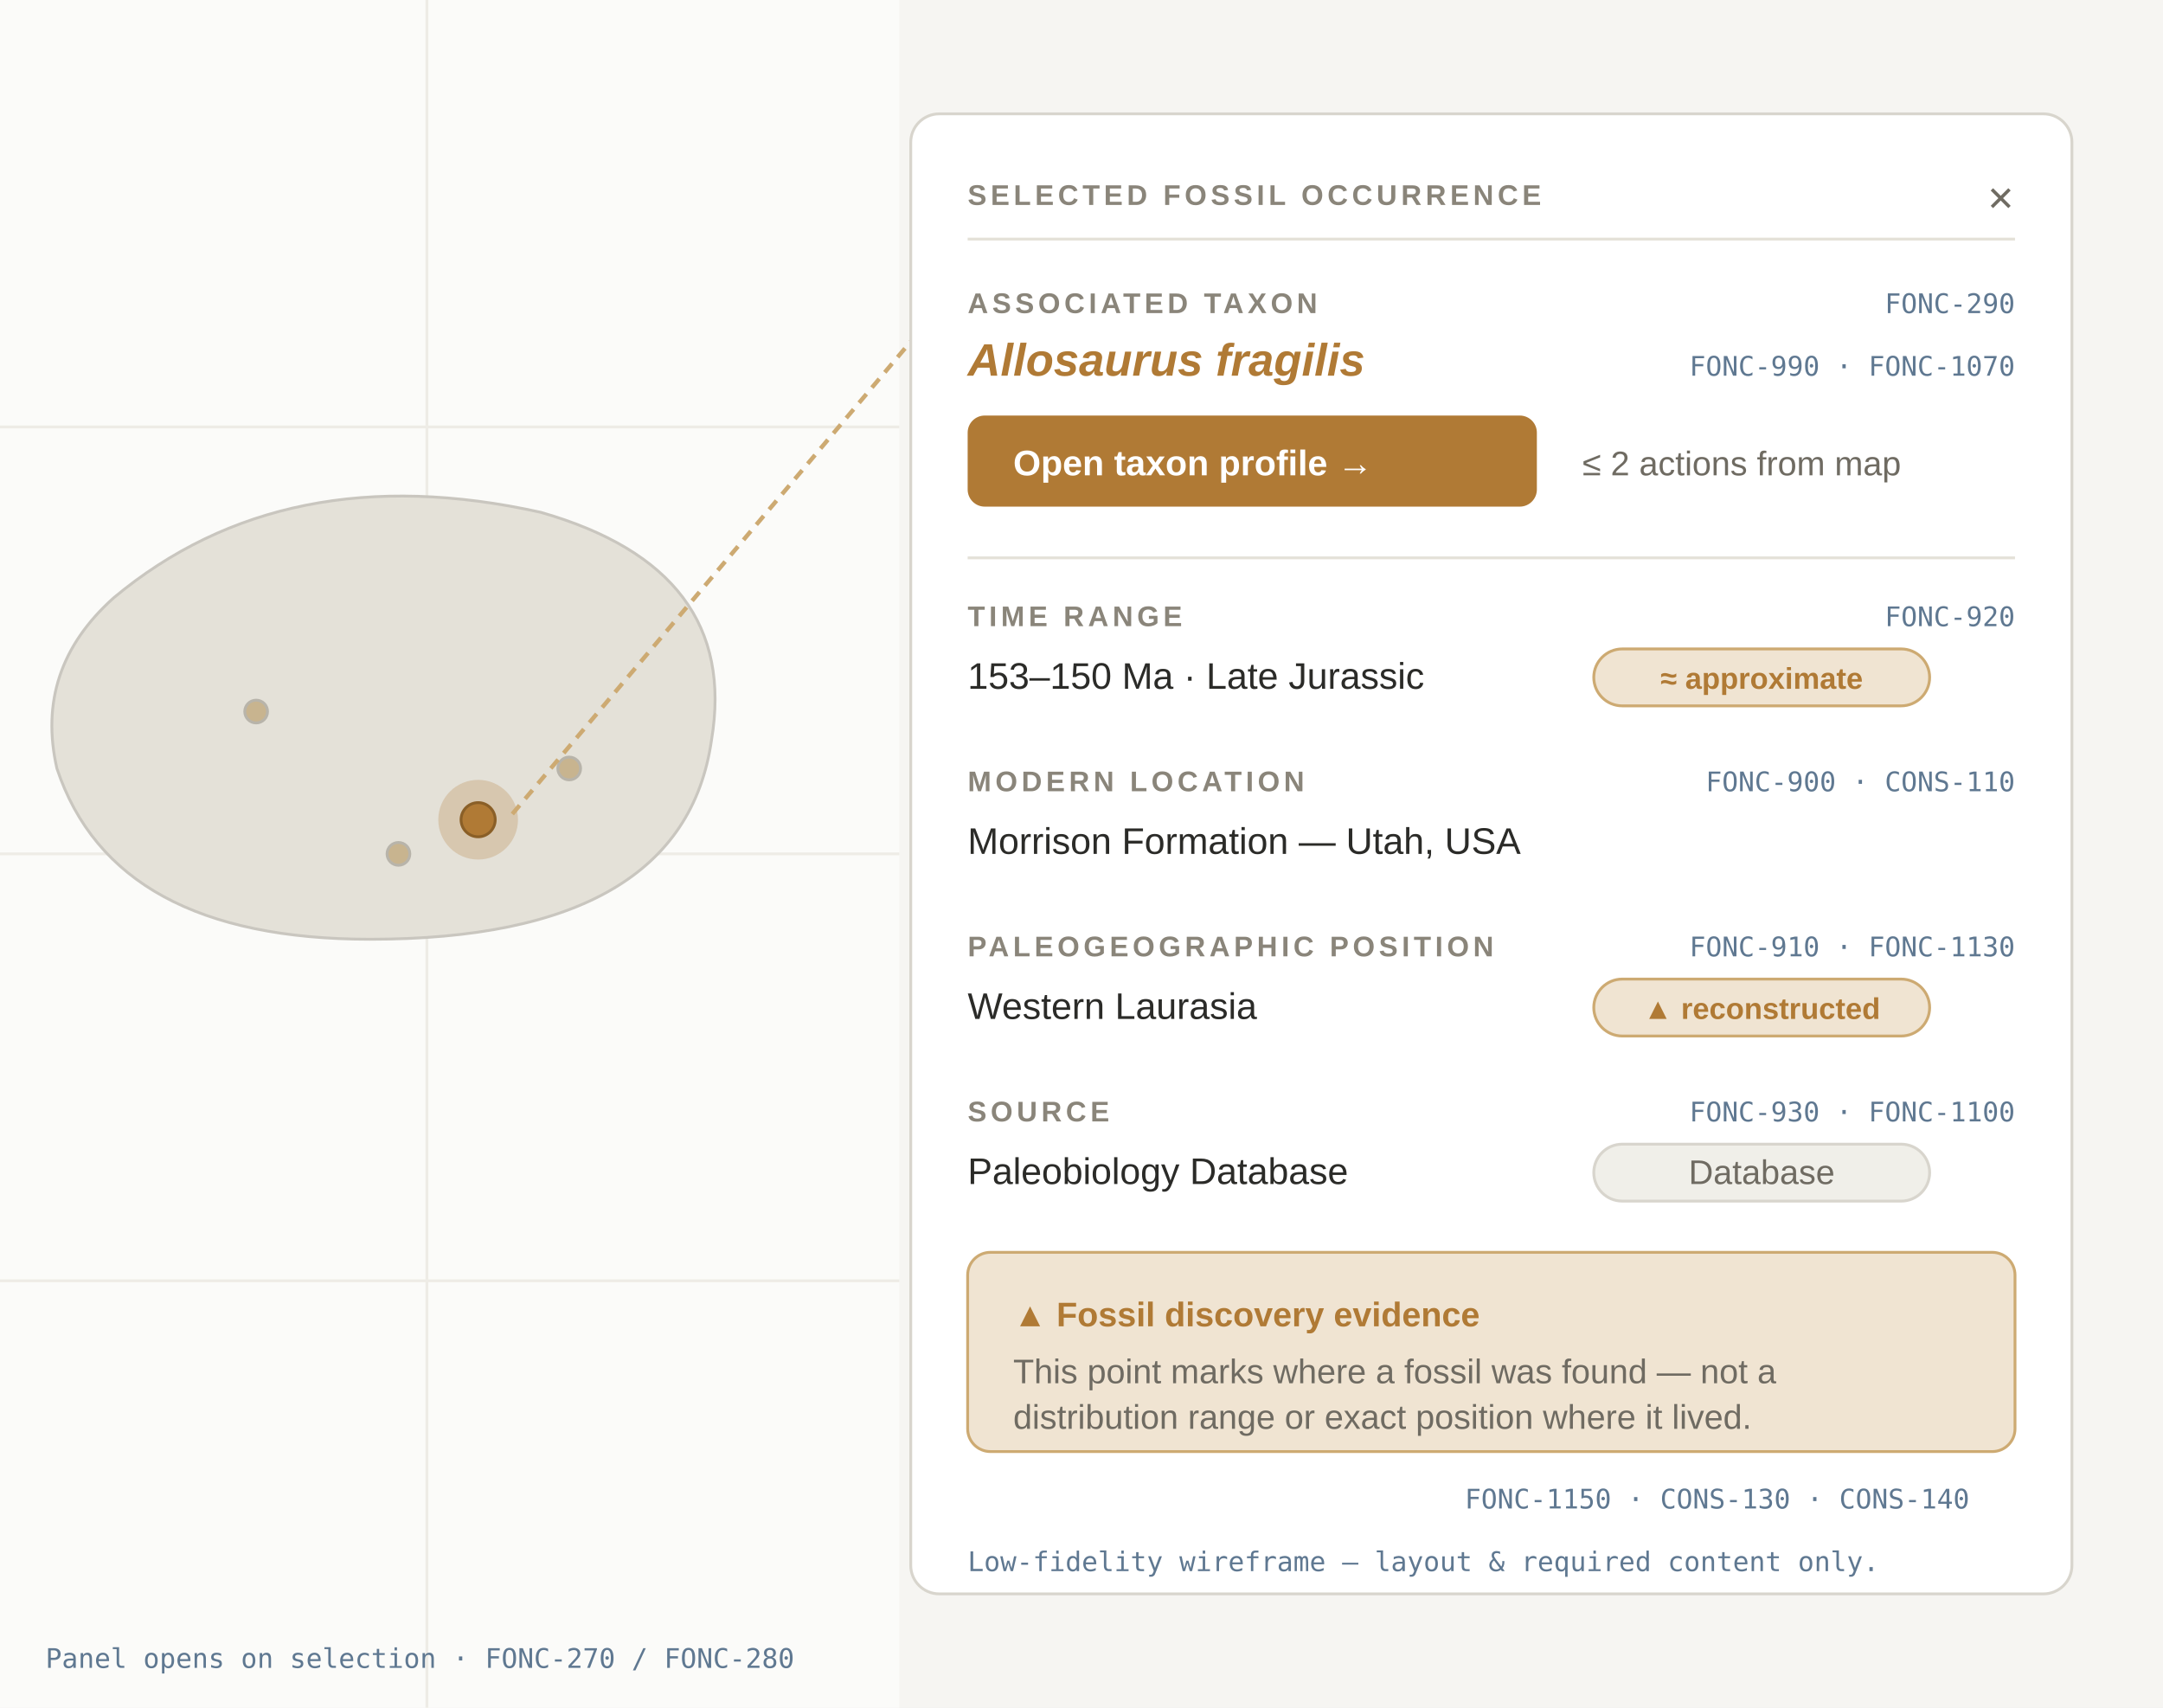
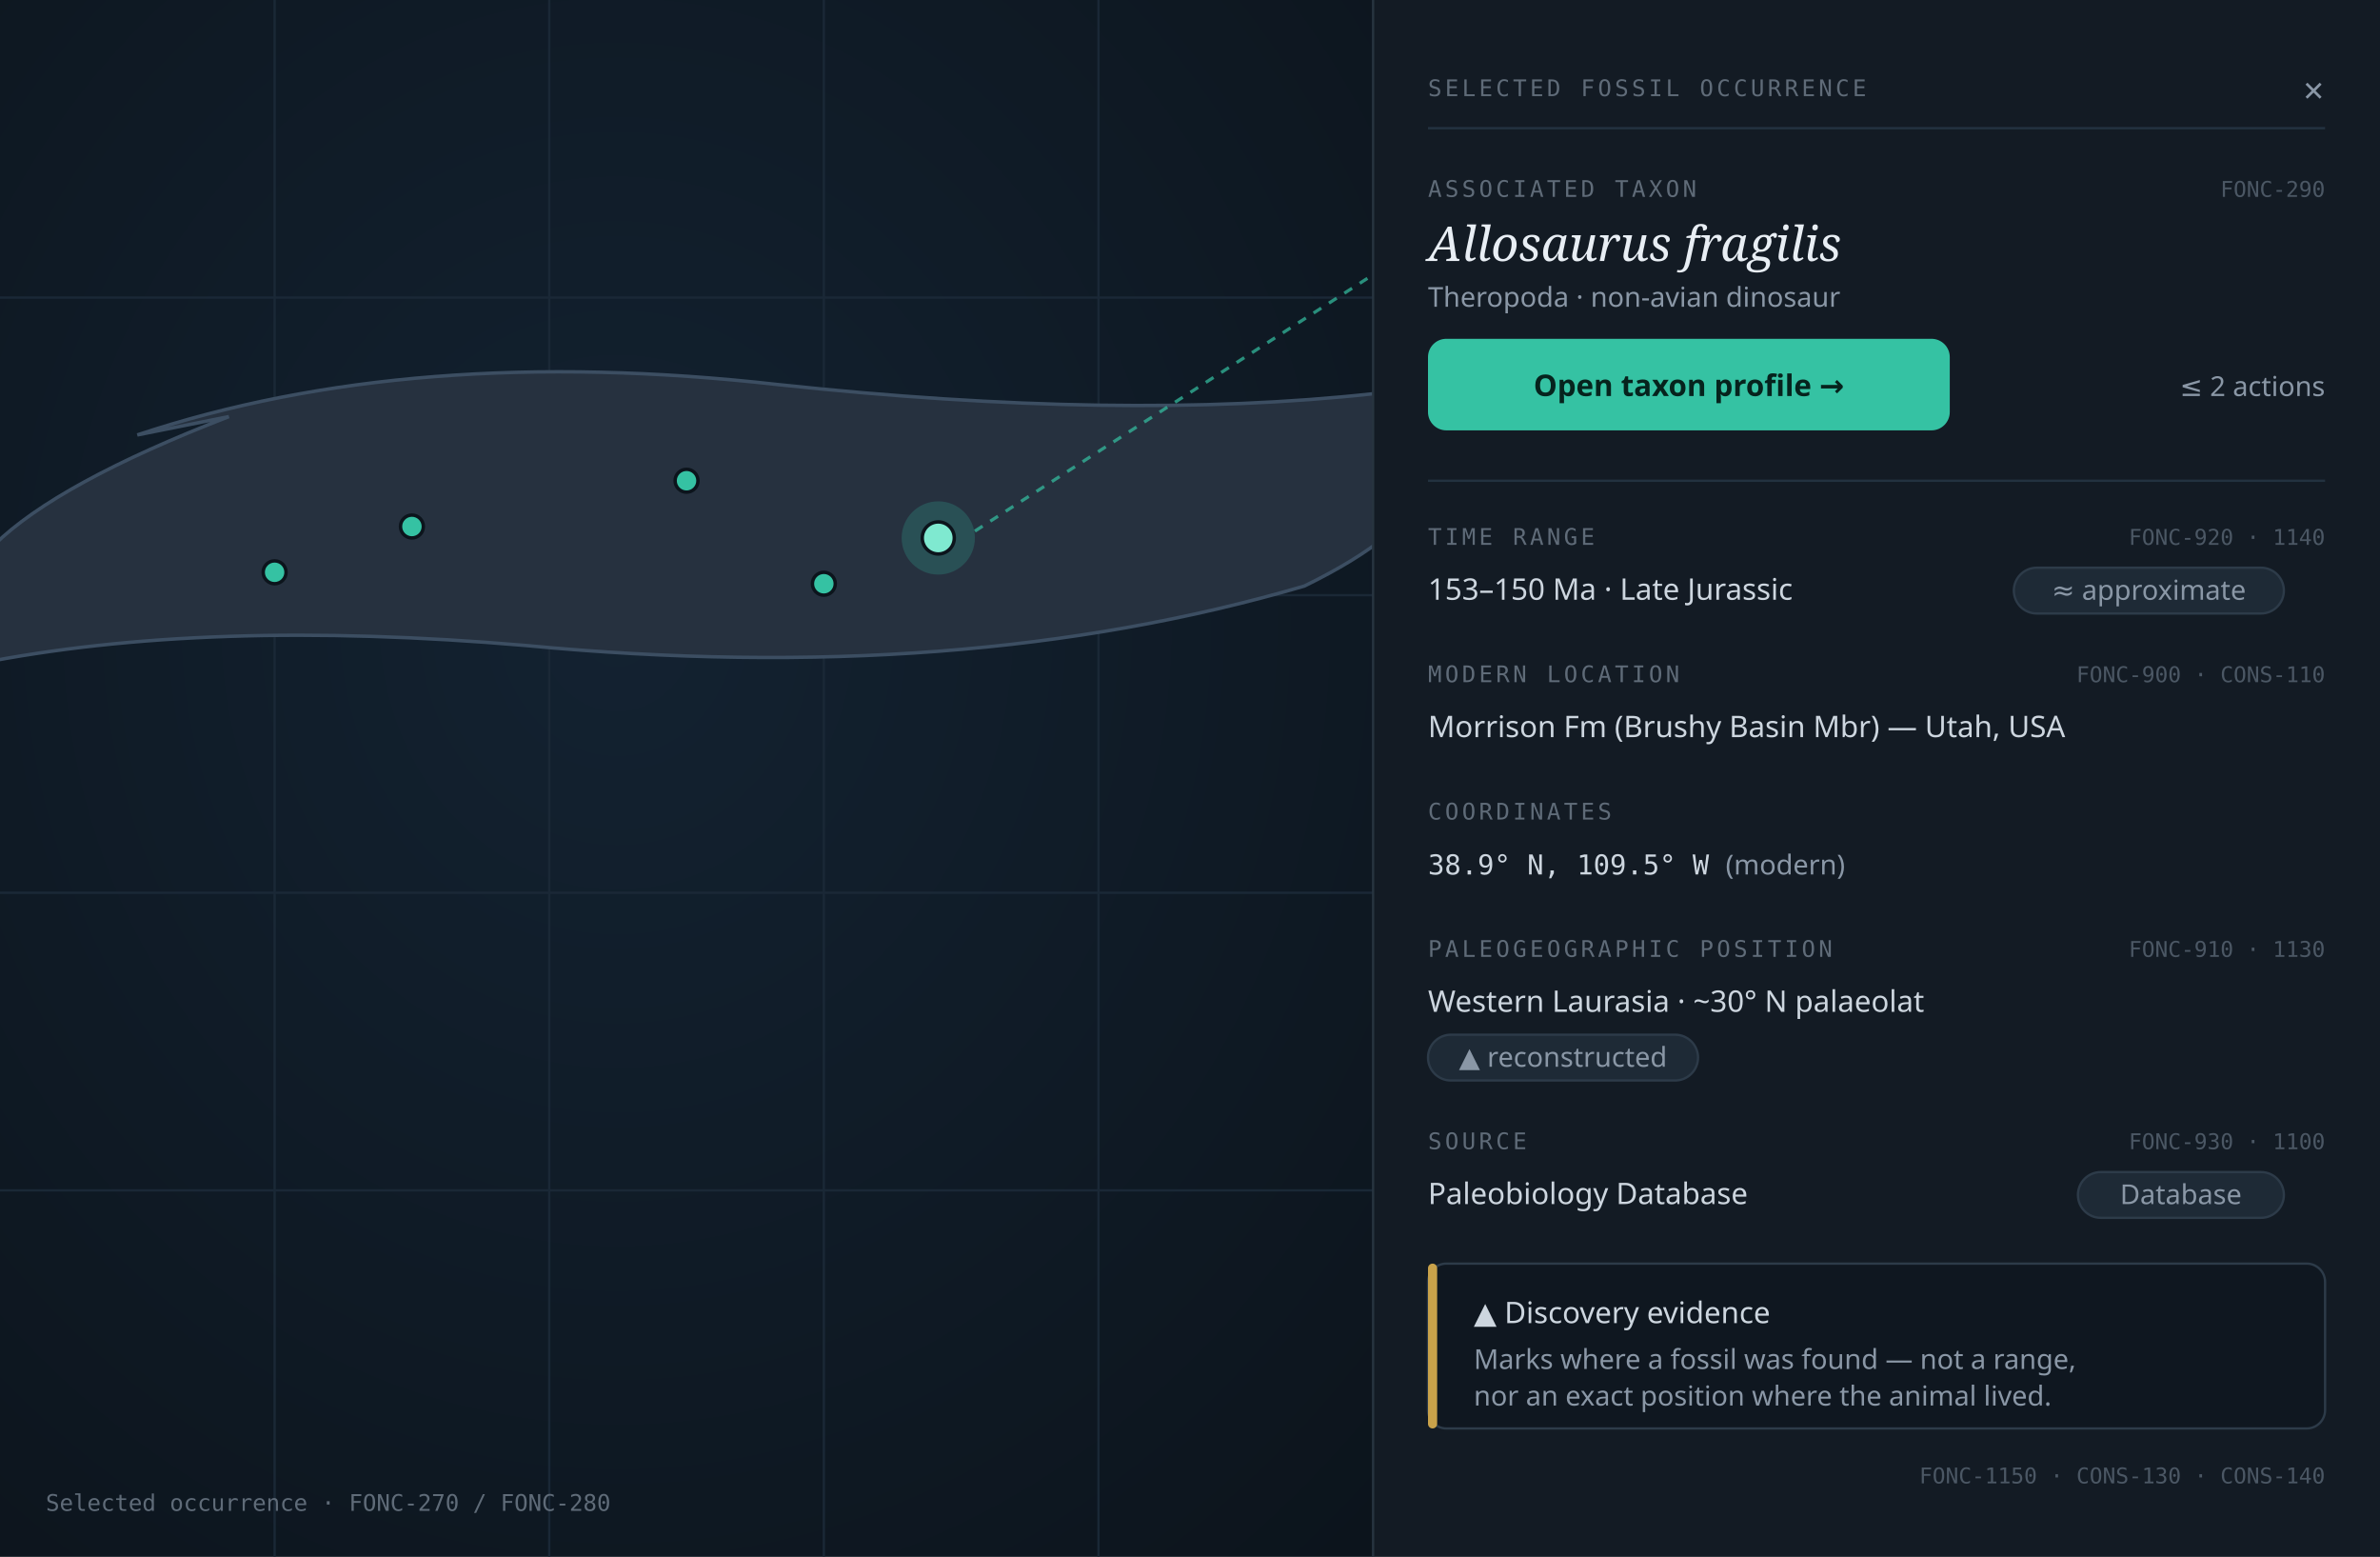
- <svg xmlns="http://www.w3.org/2000/svg" viewBox="0 0 760 600" font-family="'Helvetica Neue', Arial, sans-serif" role="img" aria-label="Wireframe of the fossil occurrence information panel">
+ <svg xmlns="http://www.w3.org/2000/svg" viewBox="0 0 1040 680" font-family="'IBM Plex Sans','system-ui','Segoe UI',sans-serif" role="img" aria-label="High-fidelity fossil occurrence panel, docked over the map">
+   <defs>
+     <radialGradient id="ocean2" cx="45%" cy="40%" r="80%">
+       <stop offset="0" stop-color="#132231" />
+       <stop offset="1" stop-color="#0c141c" />
+     </radialGradient>
+     <clipPath id="mapc">
+       <rect x="0" y="0" width="600" height="680" />
+     </clipPath>
+   </defs>
  <style>
-     .eyebrow{font-size:10px;letter-spacing:1.4px;font-weight:700;fill:#8a857a}
-     .lbl{font-size:12px;fill:#6f6b62}
-     .val{font-size:13px;fill:#2b2b28}
-     .valb{font-size:13px;font-weight:700;fill:#2b2b28}
-     .mono{font-family:'SFMono-Regular',Menlo,Consolas,monospace;font-size:9.5px;fill:#5f7891}
-     .card{fill:#ffffff;stroke:#d8d5cd;stroke-width:1}
-     .chip{fill:#f0efe9;stroke:#d8d5cd;stroke-width:1}
-     .badge{fill:#f0e4d2;stroke:#cdaa72;stroke-width:1}
-     .acctxt{fill:#b07a35;font-weight:700}
-     .accfill{fill:#b07a35}
-     .land{fill:#e4e1d8;stroke:#c9c6bf;stroke-width:1}
+     .serif{font-family:'Spectral','Source Serif 4','Charter','Georgia',serif}
+     .mono{font-family:'IBM Plex Mono','SFMono-Regular','Menlo',monospace}
+     .eyebrow{font-family:'IBM Plex Mono','SFMono-Regular',monospace;font-size:10px;letter-spacing:1.4px;fill:#5f6b78}
+     .lbl{font-size:12px;fill:#8a97a6}
+     .val{font-size:13px;fill:#cdd6df}
+     .hi{font-size:13px;fill:#e8eef4}
+     .id{font-family:'IBM Plex Mono',monospace;font-size:9.5px;fill:#4b5764}
  </style>
-   <rect width="760" height="600" fill="#f6f5f2" />
-   <rect x="0" y="0" width="316" height="600" fill="#fbfbf9" />
-   <g stroke="#eeece6">
-     <line x1="0" y1="150" x2="316" y2="150" />
-     <line x1="0" y1="300" x2="316" y2="300" />
-     <line x1="0" y1="450" x2="316" y2="450" />
-     <line x1="150" y1="0" x2="150" y2="600" />
+   <rect width="1040" height="680" fill="#0f1720" />
+   <g clip-path="url(#mapc)">
+     <rect width="600" height="680" fill="url(#ocean2)" />
+     <g stroke="#1a2836" stroke-width="1">
+       <line x1="120" y1="0" x2="120" y2="680" />
+       <line x1="240" y1="0" x2="240" y2="680" />
+       <line x1="360" y1="0" x2="360" y2="680" />
+       <line x1="480" y1="0" x2="480" y2="680" />
+       <line x1="0" y1="130" x2="600" y2="130" />
+       <line x1="0" y1="260" x2="600" y2="260" />
+       <line x1="0" y1="390" x2="600" y2="390" />
+       <line x1="0" y1="520" x2="600" y2="520" />
+     </g>
+     <path d="M60 190 q120 -40 280 -22 q150 16 260 4 q60 40 -30 84 q-150 44 -340 26 q-140 -12 -240 8 q-40 -50 110 -108 z" fill="#26313f" stroke="#3c4e62" stroke-width="1.5" />
+     <g fill="#35c2a3" stroke="#0c141c" stroke-width="1.5">
+       <circle cx="180" cy="230" r="5" />
+       <circle cx="300" cy="210" r="5" />
+       <circle cx="360" cy="255" r="5" />
+       <circle cx="120" cy="250" r="5" />
+     </g>
+     <circle cx="410" cy="235" r="16" fill="#35c2a3" fill-opacity="0.22" />
+     <circle cx="410" cy="235" r="7" fill="#7fe9d0" stroke="#0c141c" stroke-width="1.5" />
+     <line x1="426" y1="232" x2="600" y2="120" stroke="#35c2a3" stroke-width="1.4" stroke-dasharray="4 4" opacity="0.7" />
+     <text x="20" y="660" class="mono" font-size="10" fill="#5f6b78">Selected occurrence · FONC-270 / FONC-280</text>
  </g>
-   <path class="land" d="M40 210 q60 -50 150 -30 q70 20 60 80 q-10 70 -120 70 q-90 0 -110 -60 q-8 -35 20 -60 z" />
-   <g fill="#c8b48f" stroke="#b8b4aa">
-     <circle cx="90" cy="250" r="4" />
-     <circle cx="140" cy="300" r="4" />
-     <circle cx="200" cy="270" r="4" />
-   </g>
-   <circle cx="168" cy="288" r="14" fill="#b07a35" fill-opacity="0.25" />
-   <circle cx="168" cy="288" r="6" class="accfill" stroke="#8a5f27" />
-   <line x1="180" y1="286" x2="320" y2="120" stroke="#cdaa72" stroke-width="1.5" stroke-dasharray="4 3" />
-   <text x="16" y="586" class="mono" fill="#a29d92">Panel opens on selection · FONC-270 / FONC-280</text>
-   <rect x="320" y="40" width="408" height="520" rx="10" class="card" />
-   <text x="340" y="72" class="eyebrow">SELECTED FOSSIL OCCURRENCE</text>
-   <text x="708" y="74" class="lbl" text-anchor="end">✕</text>
-   <line x1="340" y1="84" x2="708" y2="84" stroke="#e4e1d8" />
-   <text x="340" y="110" class="eyebrow">ASSOCIATED TAXON</text>
-   <text x="708" y="110" class="mono" text-anchor="end">FONC-290</text>
-   <text x="340" y="132" font-size="16" font-style="italic" font-weight="700" fill="#b07a35">Allosaurus fragilis</text>
-   <text x="708" y="132" class="mono" text-anchor="end">FONC-990 · FONC-1070</text>
-   <rect x="340" y="146" width="200" height="32" rx="6" class="accfill" />
-   <text x="356" y="167" fill="#ffffff" font-size="12.5" font-weight="700">Open taxon profile  →</text>
-   <text x="556" y="167" class="lbl" font-size="11">≤ 2 actions from map</text>
-   <line x1="340" y1="196" x2="708" y2="196" stroke="#e4e1d8" />
-   <text x="340" y="220" class="eyebrow">TIME RANGE</text>
-   <text x="708" y="220" class="mono" text-anchor="end">FONC-920</text>
-   <text x="340" y="242" class="val">153–150 Ma · Late Jurassic</text>
-   <rect x="560" y="228" width="118" height="20" rx="10" class="badge" />
-   <text x="619" y="242" class="acctxt" font-size="10.5" text-anchor="middle">≈ approximate</text>
-   <text x="340" y="278" class="eyebrow">MODERN LOCATION</text>
-   <text x="708" y="278" class="mono" text-anchor="end">FONC-900 · CONS-110</text>
-   <text x="340" y="300" class="val">Morrison Formation — Utah, USA</text>
-   <text x="340" y="336" class="eyebrow">PALEOGEOGRAPHIC POSITION</text>
-   <text x="708" y="336" class="mono" text-anchor="end">FONC-910 · FONC-1130</text>
-   <text x="340" y="358" class="val">Western Laurasia</text>
-   <rect x="560" y="344" width="118" height="20" rx="10" class="badge" />
-   <text x="619" y="358" class="acctxt" font-size="10.5" text-anchor="middle">▲ reconstructed</text>
-   <text x="340" y="394" class="eyebrow">SOURCE</text>
-   <text x="708" y="394" class="mono" text-anchor="end">FONC-930 · FONC-1100</text>
-   <text x="340" y="416" class="val">Paleobiology Database</text>
-   <rect x="560" y="402" width="118" height="20" rx="10" class="chip" />
-   <text x="619" y="416" class="lbl" font-size="10.5" text-anchor="middle">Database</text>
-   <rect x="340" y="440" width="368" height="70" rx="8" class="badge" />
-   <text x="356" y="466" class="acctxt" font-size="12">▲ Fossil discovery evidence</text>
-   <text x="356" y="486" class="lbl" font-size="11.5">This point marks where a fossil was found — not a</text>
-   <text x="356" y="502" class="lbl" font-size="11.5">distribution range or exact position where it lived.</text>
-   <text x="692" y="530" class="mono" text-anchor="end">FONC-1150 · CONS-130 · CONS-140</text>
-   <text x="340" y="552" class="mono" fill="#a29d92">Low-fidelity wireframe — layout &amp; required content only.</text>
+   <rect x="600" y="0" width="440" height="680" fill="#131b24" />
+   <line x1="600" y1="0" x2="600" y2="680" stroke="#27343f" />
+   <text x="624" y="42" class="eyebrow">SELECTED FOSSIL OCCURRENCE</text>
+   <text x="1016" y="44" class="lbl" font-size="14" text-anchor="end">✕</text>
+   <line x1="624" y1="56" x2="1016" y2="56" stroke="#233240" />
+   <text x="624" y="86" class="eyebrow">ASSOCIATED TAXON</text>
+   <text x="1016" y="86" class="id" text-anchor="end">FONC-290</text>
+   <text x="624" y="114" class="serif" font-style="italic" font-size="21" fill="#e8eef4">Allosaurus fragilis</text>
+   <text x="624" y="134" class="lbl">Theropoda · non-avian dinosaur</text>
+   <rect x="624" y="148" width="228" height="40" rx="8" fill="#35c2a3" />
+   <text x="738" y="173" font-size="13" font-weight="600" fill="#06231d" text-anchor="middle">Open taxon profile  →</text>
+   <text x="1016" y="173" class="lbl" font-size="11" text-anchor="end">≤ 2 actions</text>
+   <line x1="624" y1="210" x2="1016" y2="210" stroke="#233240" />
+   <text x="624" y="238" class="eyebrow">TIME RANGE</text>
+   <text x="1016" y="238" class="id" text-anchor="end">FONC-920 · 1140</text>
+   <text x="624" y="262" class="val">153–150 Ma · Late Jurassic</text>
+   <rect x="880" y="248" width="118" height="20" rx="10" fill="#1e2a36" stroke="#2d3b49" />
+   <text x="939" y="262" class="lbl" font-size="10.5" text-anchor="middle" fill="#9fb0c0">≈ approximate</text>
+   <text x="624" y="298" class="eyebrow">MODERN LOCATION</text>
+   <text x="1016" y="298" class="id" text-anchor="end">FONC-900 · CONS-110</text>
+   <text x="624" y="322" class="val">Morrison Fm (Brushy Basin Mbr) — Utah, USA</text>
+   <text x="624" y="358" class="eyebrow">COORDINATES</text>
+   <text x="624" y="382" class="mono" font-size="12" fill="#cdd6df">38.9° N, 109.5° W <tspan class="lbl" font-family="'IBM Plex Sans'">(modern)</tspan>
+   </text>
+   <text x="624" y="418" class="eyebrow">PALEOGEOGRAPHIC POSITION</text>
+   <text x="1016" y="418" class="id" text-anchor="end">FONC-910 · 1130</text>
+   <text x="624" y="442" class="val">Western Laurasia · ~30° N palaeolat</text>
+   <rect x="624" y="452" width="118" height="20" rx="10" fill="#1e2a36" stroke="#2d3b49" />
+   <text x="683" y="466" class="lbl" font-size="10.5" text-anchor="middle" fill="#9fb0c0">▲ reconstructed</text>
+   <text x="624" y="502" class="eyebrow">SOURCE</text>
+   <text x="1016" y="502" class="id" text-anchor="end">FONC-930 · 1100</text>
+   <text x="624" y="526" class="val">Paleobiology Database</text>
+   <rect x="908" y="512" width="90" height="20" rx="10" fill="#1e2a36" stroke="#2d3b49" />
+   <text x="953" y="526" class="lbl" font-size="10" text-anchor="middle">Database</text>
+   <rect x="624" y="552" width="392" height="72" rx="8" fill="#0f1720" stroke="#2d3b49" />
+   <rect x="624" y="552" width="4" height="72" rx="2" fill="#c9a24a" />
+   <text x="644" y="578" class="val" font-size="12.5" fill="#e8eef4">▲ Discovery evidence</text>
+   <text x="644" y="598" class="lbl" font-size="11.5">Marks where a fossil was found — not a range,</text>
+   <text x="644" y="614" class="lbl" font-size="11.5">nor an exact position where the animal lived.</text>
+   <text x="1016" y="648" class="id" text-anchor="end">FONC-1150 · CONS-130 · CONS-140</text>
</svg>
